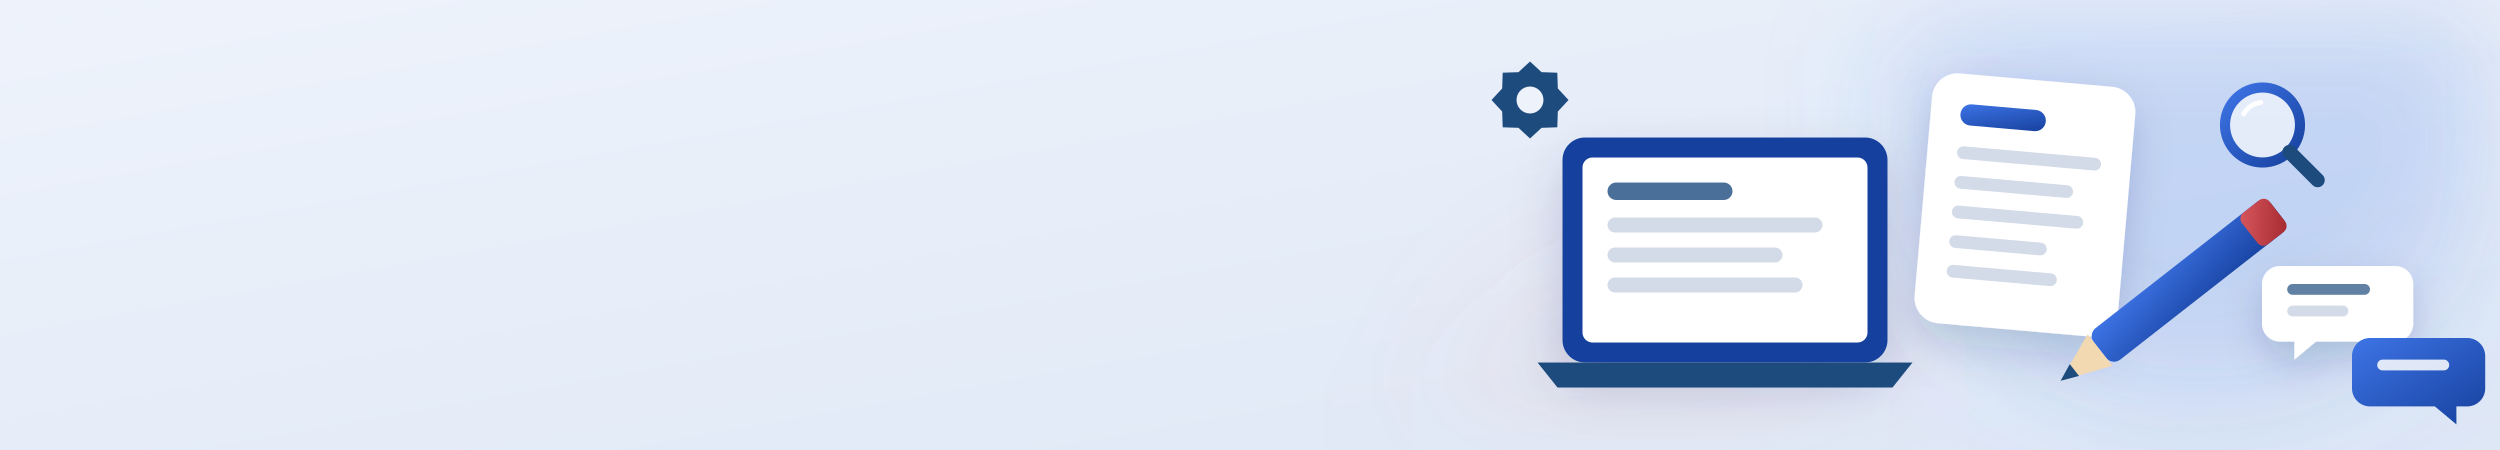
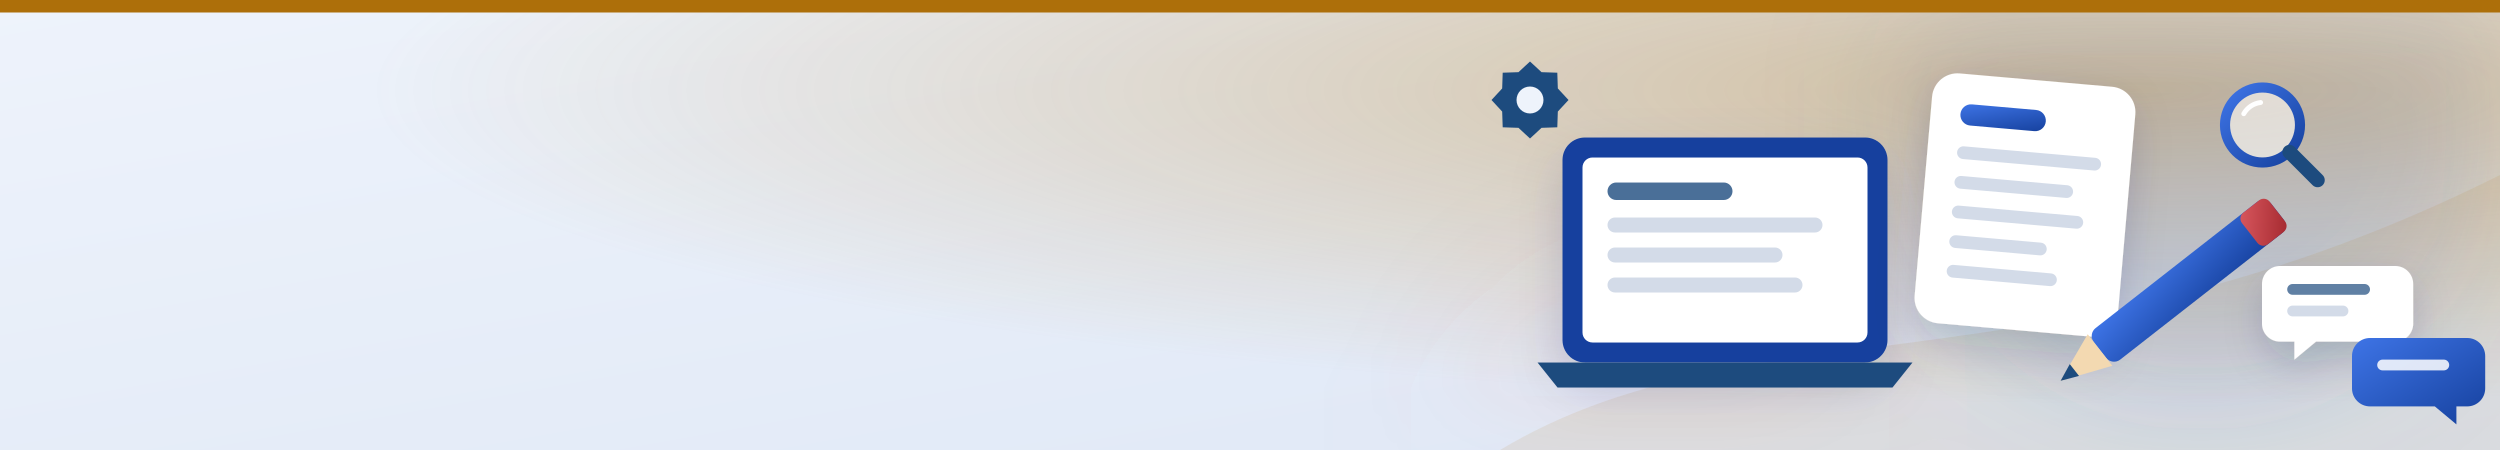
<svg xmlns="http://www.w3.org/2000/svg" viewBox="0 0 1000 180" width="1600" height="288" preserveAspectRatio="xMaxYMid slice">
+   <style>.fl{animation:fl 4.5s ease-in-out infinite}@keyframes fl{0%,100%{transform:translateY(0)}50%{transform:translateY(-7px)}}@media (prefers-reduced-motion:reduce){.fl{animation:none}}</style>
  <defs>
    <linearGradient id="bgbmember" x1="0" y1="0" x2="1" y2="1">
      <stop offset="0" stop-color="#EEF3FB" />
      <stop offset="1" stop-color="#DEE7F6" />
    </linearGradient>
    <linearGradient id="abmember" x1="0" y1="0" x2="1" y2="1">
      <stop offset="0" stop-color="#3E74E6" />
      <stop offset="1" stop-color="#16419E" />
    </linearGradient>
    <linearGradient id="rbmember" x1="0" y1="0" x2="1" y2="1">
      <stop offset="0" stop-color="#D9585F" />
      <stop offset="1" stop-color="#A4292F" />
    </linearGradient>
    <radialGradient id="hlbmember" cx=".3" cy=".25" r=".7">
      <stop offset="0" stop-color="#fff" stop-opacity=".55" />
      <stop offset="1" stop-color="#fff" stop-opacity="0" />
    </radialGradient>
    <filter id="shbmember" x="-40%" y="-40%" width="180%" height="190%">
      <feDropShadow dx="0" dy="9" stdDeviation="10" flood-color="#0E2A5C" flood-opacity=".17" />
    </filter>
    <filter id="blbmember" x="-50%" y="-50%" width="200%" height="200%">
      <feGaussianBlur stdDeviation="26" />
    </filter>
  </defs>
  <rect width="1000" height="180" fill="url(#bgbmember)" />
  <g filter="url(#blbmember)" opacity=".85">
    <circle cx="880" cy="40" r="120" fill="#3E74E6" fill-opacity=".22" />
    <circle cx="660" cy="190" r="90" fill="#D9585F" fill-opacity=".08" />
  </g>
-   <g transform="translate(690 100) rotate(0) scale(1.0)">
-     <rect x="-65.0" y="-45.0" width="130" height="90.0" rx="9" fill="#16419E" filter="url(#shbmember)" />
-     <rect x="-57.0" y="-37.0" width="114" height="74.0" rx="4" fill="#FFFFFF" />
-     <rect x="-47.0" y="-27.0" width="50" height="7" rx="3.5" fill="#1D4B7E" fill-opacity="0.8" />
-     <rect x="-47.0" y="-13.0" width="86" height="6" rx="3.0" fill="#D3DBE8" fill-opacity="1" />
-     <rect x="-47.0" y="-1.0" width="70" height="6" rx="3.0" fill="#D3DBE8" fill-opacity="1" />
-     <rect x="-47.0" y="11.0" width="78" height="6" rx="3.0" fill="#D3DBE8" fill-opacity="1" />
-     <path d="M-75.0 45.0h150l-8 10h-134z" fill="#1D4B7E" />
+   <defs>
+     <radialGradient id="rgmember" cx=".85" cy=".2" r=".7">
+       <stop offset="0" stop-color="#AD6F0A" stop-opacity=".38" />
+       <stop offset="1" stop-color="#AD6F0A" stop-opacity="0" />
+     </radialGradient>
+   </defs>
+   <rect width="1000" height="180" fill="url(#rgmember)" />
+   <path d="M600 180 C700 120 820 160 1000 70 V180Z" fill="#AD6F0A" fill-opacity=".10" />
+   <rect x="0" y="0" width="1000" height="5" fill="#AD6F0A" />
+   <g class="fl" style="animation-delay:-0.0s">
+     <g transform="translate(690 100) rotate(0) scale(1.0)">
+       <rect x="-65.0" y="-45.0" width="130" height="90.0" rx="9" fill="#16419E" filter="url(#shbmember)" />
+       <rect x="-57.0" y="-37.0" width="114" height="74.0" rx="4" fill="#FFFFFF" />
+       <rect x="-47.0" y="-27.0" width="50" height="7" rx="3.5" fill="#1D4B7E" fill-opacity="0.8" />
+       <rect x="-47.0" y="-13.0" width="86" height="6" rx="3.0" fill="#D3DBE8" fill-opacity="1" />
+       <rect x="-47.0" y="-1.0" width="70" height="6" rx="3.0" fill="#D3DBE8" fill-opacity="1" />
+       <rect x="-47.0" y="11.0" width="78" height="6" rx="3.0" fill="#D3DBE8" fill-opacity="1" />
+       <path d="M-75.0 45.0h150l-8 10h-134z" fill="#1D4B7E" />
+     </g>
  </g>
-   <g transform="translate(810 82) rotate(5) scale(0.85)">
-     <rect x="-48.0" y="-59.0" width="96" height="118" rx="12" fill="#FFFFFF" filter="url(#shbmember)" />
-     <rect x="-34.0" y="-45.0" width="40.32" height="10" rx="5" fill="url(#abmember)" />
-     <rect x="-34.0" y="-25.0" width="68" height="6" rx="3.0" fill="#D3DBE8" fill-opacity="1" />
-     <rect x="-34.0" y="-11.0" width="56" height="6" rx="3.0" fill="#D3DBE8" fill-opacity="1" />
-     <rect x="-34.0" y="3.0" width="62" height="6" rx="3.0" fill="#D3DBE8" fill-opacity="1" />
-     <rect x="-34.0" y="17.0" width="46" height="6" rx="3.0" fill="#D3DBE8" fill-opacity="1" />
-     <rect x="-34.0" y="31.0" width="52" height="6" rx="3.0" fill="#D3DBE8" fill-opacity="1" />
+   <g class="fl" style="animation-delay:-0.7s">
+     <g transform="translate(810 82) rotate(5) scale(0.85)">
+       <rect x="-48.0" y="-59.0" width="96" height="118" rx="12" fill="#FFFFFF" filter="url(#shbmember)" />
+       <rect x="-34.0" y="-45.0" width="40.32" height="10" rx="5" fill="url(#abmember)" />
+       <rect x="-34.0" y="-25.0" width="68" height="6" rx="3.0" fill="#D3DBE8" fill-opacity="1" />
+       <rect x="-34.0" y="-11.0" width="56" height="6" rx="3.0" fill="#D3DBE8" fill-opacity="1" />
+       <rect x="-34.0" y="3.0" width="62" height="6" rx="3.0" fill="#D3DBE8" fill-opacity="1" />
+       <rect x="-34.0" y="17.0" width="46" height="6" rx="3.0" fill="#D3DBE8" fill-opacity="1" />
+       <rect x="-34.0" y="31.0" width="52" height="6" rx="3.0" fill="#D3DBE8" fill-opacity="1" />
+     </g>
  </g>
-   <g transform="translate(840 140) rotate(-38) scale(1.0)">
-     <rect x="0" y="-8" width="90" height="16" rx="4" fill="url(#abmember)" />
-     <rect x="76" y="-8" width="14" height="16" rx="3" fill="url(#rbmember)" />
-     <path d="M0 -8l-20 8 20 8z" fill="#F3D9B1" />
-     <path d="M-13 -3l-7 3 7 3z" fill="#1D4B7E" />
+   <g class="fl" style="animation-delay:-1.4s">
+     <g transform="translate(840 140) rotate(-38) scale(1.0)">
+       <rect x="0" y="-8" width="90" height="16" rx="4" fill="url(#abmember)" />
+       <rect x="76" y="-8" width="14" height="16" rx="3" fill="url(#rbmember)" />
+       <path d="M0 -8l-20 8 20 8z" fill="#F3D9B1" />
+       <path d="M-13 -3l-7 3 7 3z" fill="#1D4B7E" />
+     </g>
  </g>
-   <g transform="translate(905 50) rotate(0) scale(0.5)">
-     <circle r="30" fill="#fff" fill-opacity="0.55" stroke="url(#abmember)" stroke-width="8.1" />
-     <path d="M21.6 21.6l22.5 22.5" stroke="#1D4B7E" stroke-width="11.4" stroke-linecap="round" />
-     <path d="M-15.0 -9.0a18.0 18.0 0 0 1 13.5-9.0" stroke="#fff" stroke-width="3.9" fill="none" stroke-linecap="round" />
+   <g class="fl" style="animation-delay:-2.1s">
+     <g transform="translate(905 50) rotate(0) scale(0.5)">
+       <circle r="30" fill="#fff" fill-opacity="0.55" stroke="url(#abmember)" stroke-width="8.1" />
+       <path d="M21.6 21.6l22.5 22.5" stroke="#1D4B7E" stroke-width="11.4" stroke-linecap="round" />
+       <path d="M-15.0 -9.0a18.0 18.0 0 0 1 13.5-9.0" stroke="#fff" stroke-width="3.9" fill="none" stroke-linecap="round" />
+     </g>
  </g>
-   <g transform="translate(948 128) rotate(0) scale(0.72)">
-     <path d="M-50 -30h64a10 10 0 0 1 10 10v22a10 10 0 0 1-10 10h-44l-12 10v-10h-8a10 10 0 0 1-10-10v-22a10 10 0 0 1 10-10z" fill="#FFFFFF" filter="url(#shbmember)" />
-     <rect x="-46" y="-20" width="46" height="6" rx="3.0" fill="#1D4B7E" fill-opacity="0.7" />
-     <rect x="-46" y="-8" width="34" height="6" rx="3.0" fill="#D3DBE8" fill-opacity="1" />
-     <path d="M0 10h54a10 10 0 0 1 10 10v18a10 10 0 0 1-10 10h-6v10l-12-10h-36a10 10 0 0 1-10-10v-18a10 10 0 0 1 10-10z" fill="url(#abmember)" />
-     <rect x="4" y="22" width="40" height="6" rx="3" fill="#fff" fill-opacity=".85" />
+   <g class="fl" style="animation-delay:-2.8s">
+     <g transform="translate(948 128) rotate(0) scale(0.72)">
+       <path d="M-50 -30h64a10 10 0 0 1 10 10v22a10 10 0 0 1-10 10h-44l-12 10v-10h-8a10 10 0 0 1-10-10v-22a10 10 0 0 1 10-10z" fill="#FFFFFF" filter="url(#shbmember)" />
+       <rect x="-46" y="-20" width="46" height="6" rx="3.0" fill="#1D4B7E" fill-opacity="0.7" />
+       <rect x="-46" y="-8" width="34" height="6" rx="3.0" fill="#D3DBE8" fill-opacity="1" />
+       <path d="M0 10h54a10 10 0 0 1 10 10v18a10 10 0 0 1-10 10h-6v10l-12-10h-36a10 10 0 0 1-10-10v-18a10 10 0 0 1 10-10z" fill="url(#abmember)" />
+       <rect x="4" y="22" width="40" height="6" rx="3" fill="#fff" fill-opacity=".85" />
+     </g>
  </g>
-   <g transform="translate(612 40) rotate(0) scale(0.7)">
-     <path d="M22.0 0.0 L15.9 6.6 L15.6 15.6 L6.6 15.9 L0.0 22.0 L-6.6 15.9 L-15.6 15.6 L-15.9 6.6 L-22.0 0.0 L-15.9 -6.6 L-15.6 -15.6 L-6.6 -15.9 L-0.0 -22.0 L6.6 -15.9 L15.6 -15.6 L15.9 -6.6Z" fill="#1D4B7E" stroke-linejoin="round" />
-     <circle r="7.7" fill="#EEF3FB" />
+   <g class="fl" style="animation-delay:-3.5s">
+     <g transform="translate(612 40) rotate(0) scale(0.7)">
+       <path d="M22.0 0.0 L15.9 6.6 L15.6 15.6 L6.6 15.9 L0.0 22.0 L-6.6 15.9 L-15.6 15.6 L-15.9 6.6 L-22.0 0.0 L-15.9 -6.6 L-15.6 -15.6 L-6.6 -15.9 L-0.0 -22.0 L6.6 -15.9 L15.6 -15.6 L15.9 -6.6Z" fill="#1D4B7E" stroke-linejoin="round" />
+       <circle r="7.7" fill="#EEF3FB" />
+     </g>
  </g>
</svg>
